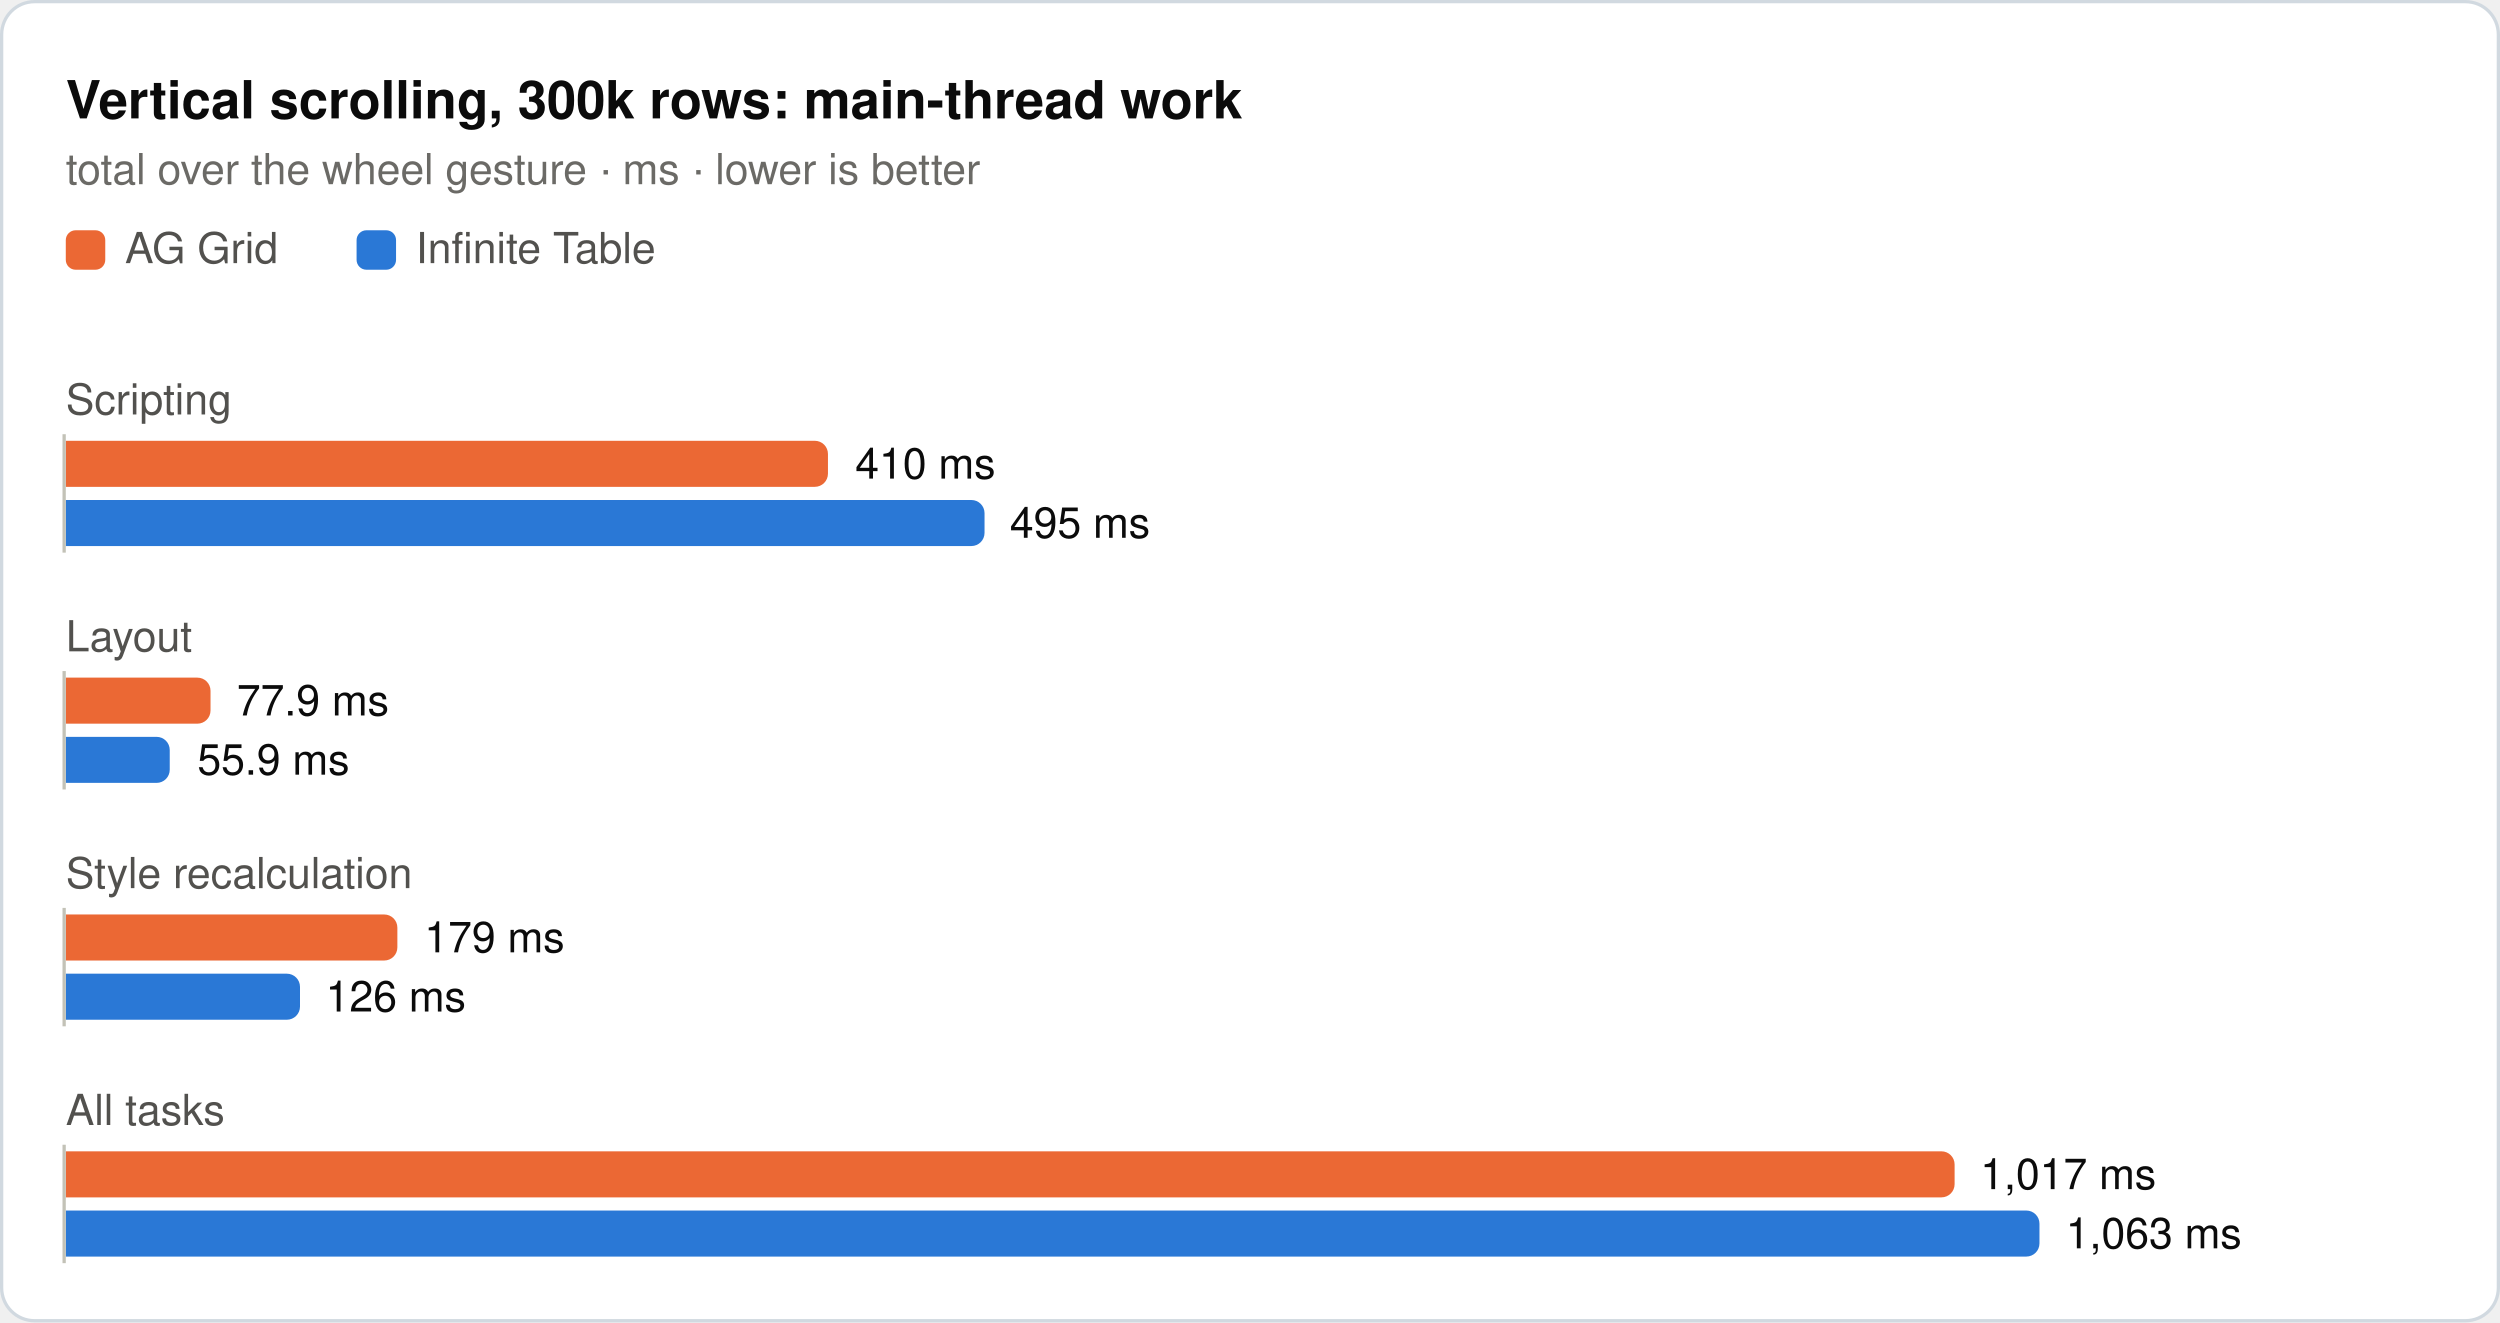
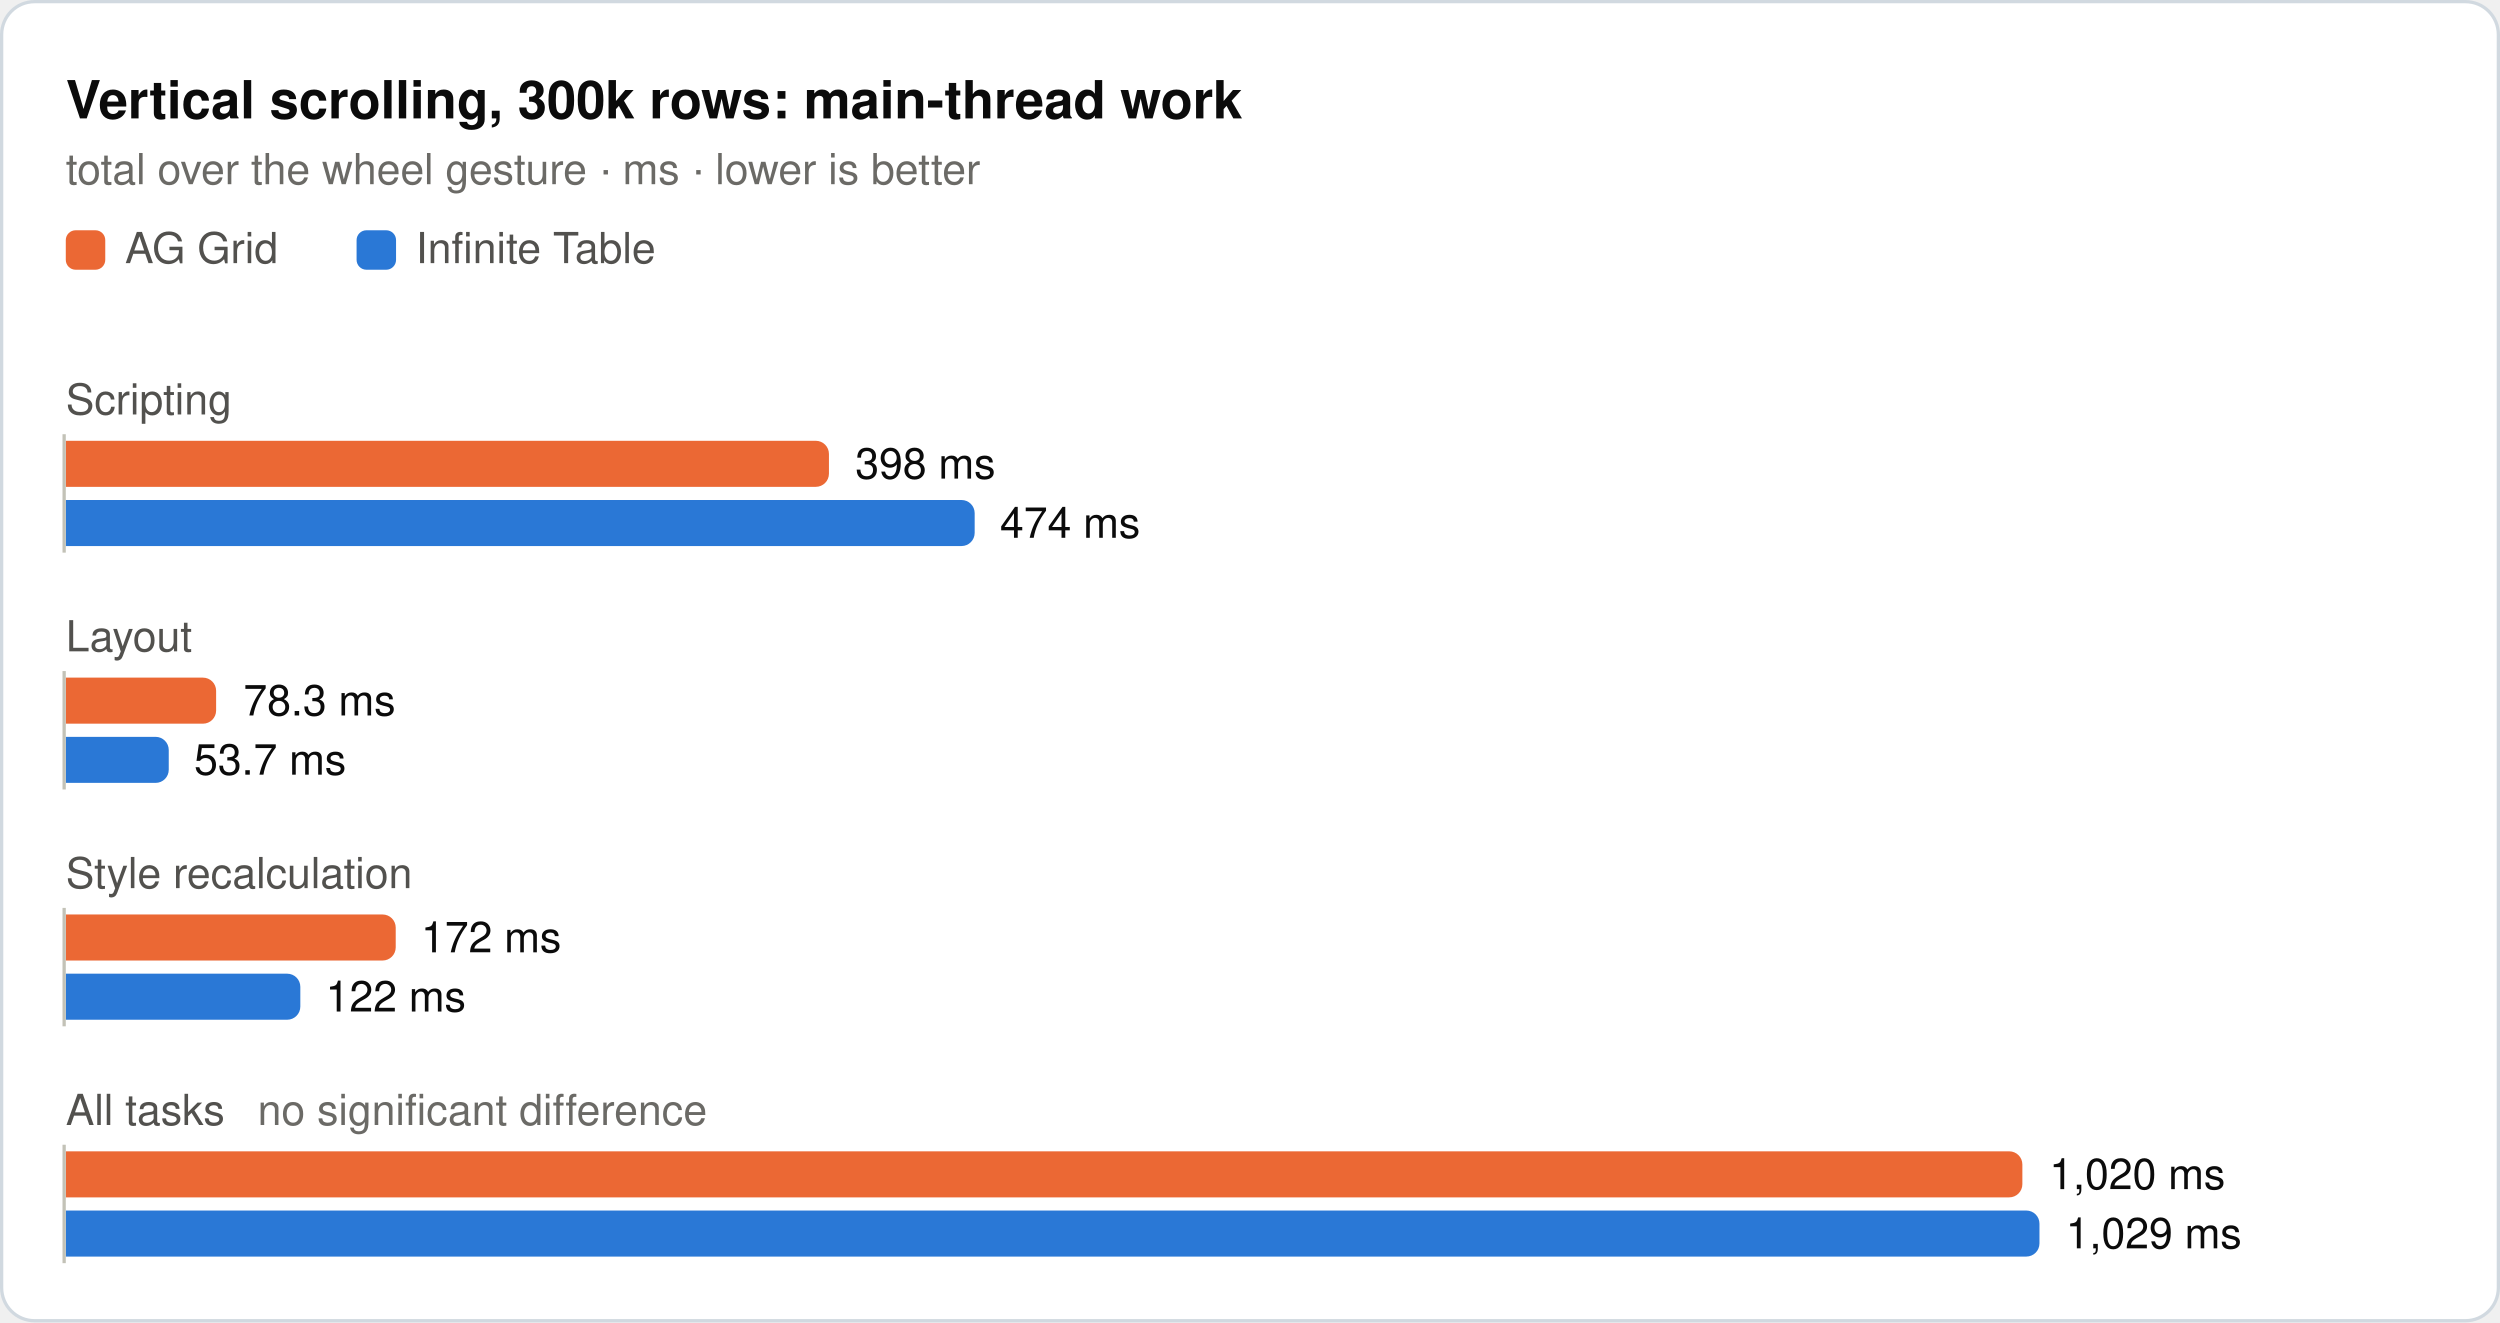
<svg xmlns="http://www.w3.org/2000/svg" width="760" height="402" viewBox="0 0 760 402" role="img">
  <rect x="0.5" y="0.5" width="759" height="401" rx="10" fill="#ffffff" stroke="#d1d9e0" />
  <text x="20" y="36" font-family="system-ui, -apple-system, 'Segoe UI', Helvetica, Arial, sans-serif" font-size="16" font-weight="600" fill="#0b0b0b">Vertical scrolling, 300k rows: main-thread work</text>
  <text x="20" y="56" font-family="system-ui, -apple-system, 'Segoe UI', Helvetica, Arial, sans-serif" font-size="13" fill="#6b6a66">total over the wheel gesture · ms · lower is better</text>
  <rect x="20" y="70" width="12" height="12" rx="3" fill="#eb6834" />
  <text x="38" y="80" font-family="system-ui, -apple-system, 'Segoe UI', Helvetica, Arial, sans-serif" font-size="13" fill="#52514e">AG Grid</text>
  <rect x="108.4" y="70" width="12" height="12" rx="3" fill="#2a78d6" />
  <text x="126.4" y="80" font-family="system-ui, -apple-system, 'Segoe UI', Helvetica, Arial, sans-serif" font-size="13" fill="#52514e">Infinite Table</text>
  <text x="20" y="126" font-family="system-ui, -apple-system, 'Segoe UI', Helvetica, Arial, sans-serif" font-size="13" fill="#52514e">Scripting</text>
-   <path d="M20,134H247.7a4,4 0 0 1 4,4V144a4,4 0 0 1 -4,4H20Z" fill="#eb6834" />
-   <text x="260" y="145.5" font-family="system-ui, -apple-system, 'Segoe UI', Helvetica, Arial, sans-serif" font-size="13" fill="#0b0b0b">410 ms</text>
-   <path d="M20,152H295.3a4,4 0 0 1 4,4V162a4,4 0 0 1 -4,4H20Z" fill="#2a78d6" />
-   <text x="307" y="163.5" font-family="system-ui, -apple-system, 'Segoe UI', Helvetica, Arial, sans-serif" font-size="13" fill="#0b0b0b">495 ms</text>
+   <path d="M20,134H248a4,4 0 0 1 4,4V144a4,4 0 0 1 -4,4H20Z" fill="#eb6834" />
+   <text x="260" y="145.5" font-family="system-ui, -apple-system, 'Segoe UI', Helvetica, Arial, sans-serif" font-size="13" fill="#0b0b0b">398 ms</text>
+   <path d="M20,152H292.3a4,4 0 0 1 4,4V162a4,4 0 0 1 -4,4H20Z" fill="#2a78d6" />
+   <text x="304" y="163.5" font-family="system-ui, -apple-system, 'Segoe UI', Helvetica, Arial, sans-serif" font-size="13" fill="#0b0b0b">474 ms</text>
  <line x1="19.5" y1="132" x2="19.5" y2="168" stroke="#c3c2b7" stroke-width="1" />
  <text x="20" y="198" font-family="system-ui, -apple-system, 'Segoe UI', Helvetica, Arial, sans-serif" font-size="13" fill="#52514e">Layout</text>
-   <path d="M20,206H60a4,4 0 0 1 4,4V216a4,4 0 0 1 -4,4H20Z" fill="#eb6834" />
-   <text x="72" y="217.5" font-family="system-ui, -apple-system, 'Segoe UI', Helvetica, Arial, sans-serif" font-size="13" fill="#0b0b0b">77.9 ms</text>
-   <path d="M20,224H47.6a4,4 0 0 1 4,4V234a4,4 0 0 1 -4,4H20Z" fill="#2a78d6" />
-   <text x="60" y="235.5" font-family="system-ui, -apple-system, 'Segoe UI', Helvetica, Arial, sans-serif" font-size="13" fill="#0b0b0b">55.9 ms</text>
+   <path d="M20,206H61.7a4,4 0 0 1 4,4V216a4,4 0 0 1 -4,4H20Z" fill="#eb6834" />
+   <text x="74" y="217.5" font-family="system-ui, -apple-system, 'Segoe UI', Helvetica, Arial, sans-serif" font-size="13" fill="#0b0b0b">78.3 ms</text>
+   <path d="M20,224H47.3a4,4 0 0 1 4,4V234a4,4 0 0 1 -4,4H20Z" fill="#2a78d6" />
+   <text x="59" y="235.5" font-family="system-ui, -apple-system, 'Segoe UI', Helvetica, Arial, sans-serif" font-size="13" fill="#0b0b0b">53.7 ms</text>
  <line x1="19.5" y1="204" x2="19.5" y2="240" stroke="#c3c2b7" stroke-width="1" />
  <text x="20" y="270" font-family="system-ui, -apple-system, 'Segoe UI', Helvetica, Arial, sans-serif" font-size="13" fill="#52514e">Style recalculation</text>
-   <path d="M20,278H116.8a4,4 0 0 1 4,4V288a4,4 0 0 1 -4,4H20Z" fill="#eb6834" />
-   <text x="129" y="289.5" font-family="system-ui, -apple-system, 'Segoe UI', Helvetica, Arial, sans-serif" font-size="13" fill="#0b0b0b">179 ms</text>
-   <path d="M20,296H87.2a4,4 0 0 1 4,4V306a4,4 0 0 1 -4,4H20Z" fill="#2a78d6" />
-   <text x="99" y="307.5" font-family="system-ui, -apple-system, 'Segoe UI', Helvetica, Arial, sans-serif" font-size="13" fill="#0b0b0b">126 ms</text>
+   <path d="M20,278H116.3a4,4 0 0 1 4,4V288a4,4 0 0 1 -4,4H20Z" fill="#eb6834" />
+   <text x="128" y="289.5" font-family="system-ui, -apple-system, 'Segoe UI', Helvetica, Arial, sans-serif" font-size="13" fill="#0b0b0b">172 ms</text>
+   <path d="M20,296H87.3a4,4 0 0 1 4,4V306a4,4 0 0 1 -4,4H20Z" fill="#2a78d6" />
+   <text x="99" y="307.5" font-family="system-ui, -apple-system, 'Segoe UI', Helvetica, Arial, sans-serif" font-size="13" fill="#0b0b0b">122 ms</text>
  <line x1="19.5" y1="276" x2="19.5" y2="312" stroke="#c3c2b7" stroke-width="1" />
-   <text x="20" y="342" font-family="system-ui, -apple-system, 'Segoe UI', Helvetica, Arial, sans-serif" font-size="13" fill="#52514e">All tasks</text>
-   <path d="M20,350H590.2a4,4 0 0 1 4,4V360a4,4 0 0 1 -4,4H20Z" fill="#eb6834" />
-   <text x="602" y="361.5" font-family="system-ui, -apple-system, 'Segoe UI', Helvetica, Arial, sans-serif" font-size="13" fill="#0b0b0b">1,017 ms</text>
+   <text x="20" y="342" font-family="system-ui, -apple-system, 'Segoe UI', Helvetica, Arial, sans-serif" font-size="13" fill="#52514e">All tasks<tspan dx="10" fill="#6b6a66">no significant difference</tspan>
+   </text>
+   <path d="M20,350H610.8a4,4 0 0 1 4,4V360a4,4 0 0 1 -4,4H20Z" fill="#eb6834" />
+   <text x="623" y="361.5" font-family="system-ui, -apple-system, 'Segoe UI', Helvetica, Arial, sans-serif" font-size="13" fill="#0b0b0b">1,020 ms</text>
  <path d="M20,368H616a4,4 0 0 1 4,4V378a4,4 0 0 1 -4,4H20Z" fill="#2a78d6" />
-   <text x="628" y="379.5" font-family="system-ui, -apple-system, 'Segoe UI', Helvetica, Arial, sans-serif" font-size="13" fill="#0b0b0b">1,063 ms</text>
+   <text x="628" y="379.5" font-family="system-ui, -apple-system, 'Segoe UI', Helvetica, Arial, sans-serif" font-size="13" fill="#0b0b0b">1,029 ms</text>
  <line x1="19.5" y1="348" x2="19.5" y2="384" stroke="#c3c2b7" stroke-width="1" />
</svg>
